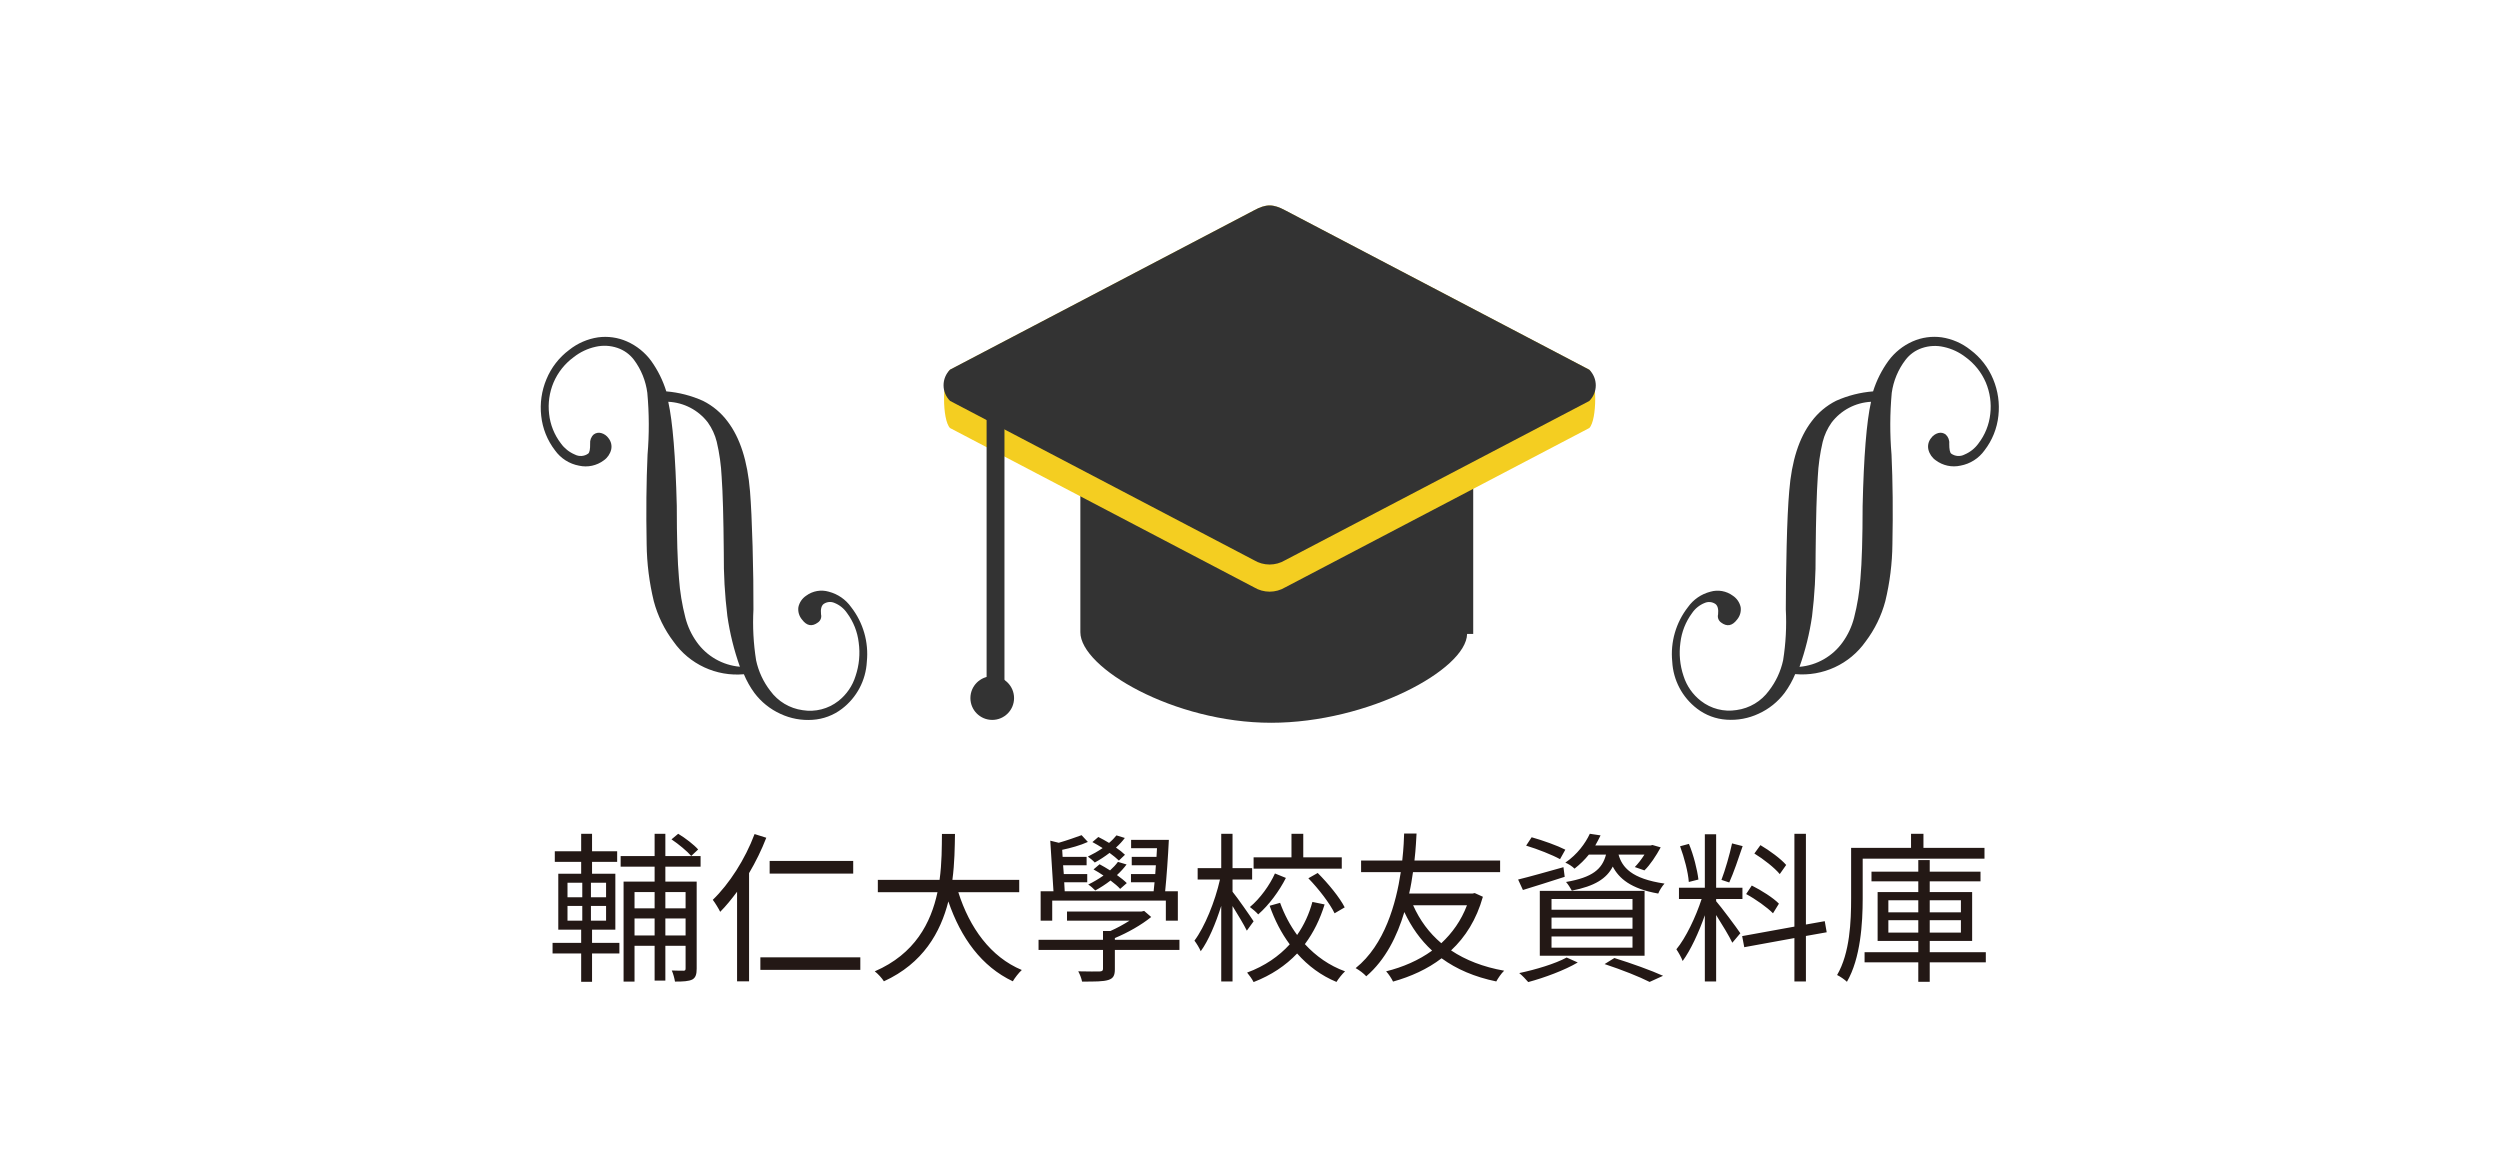
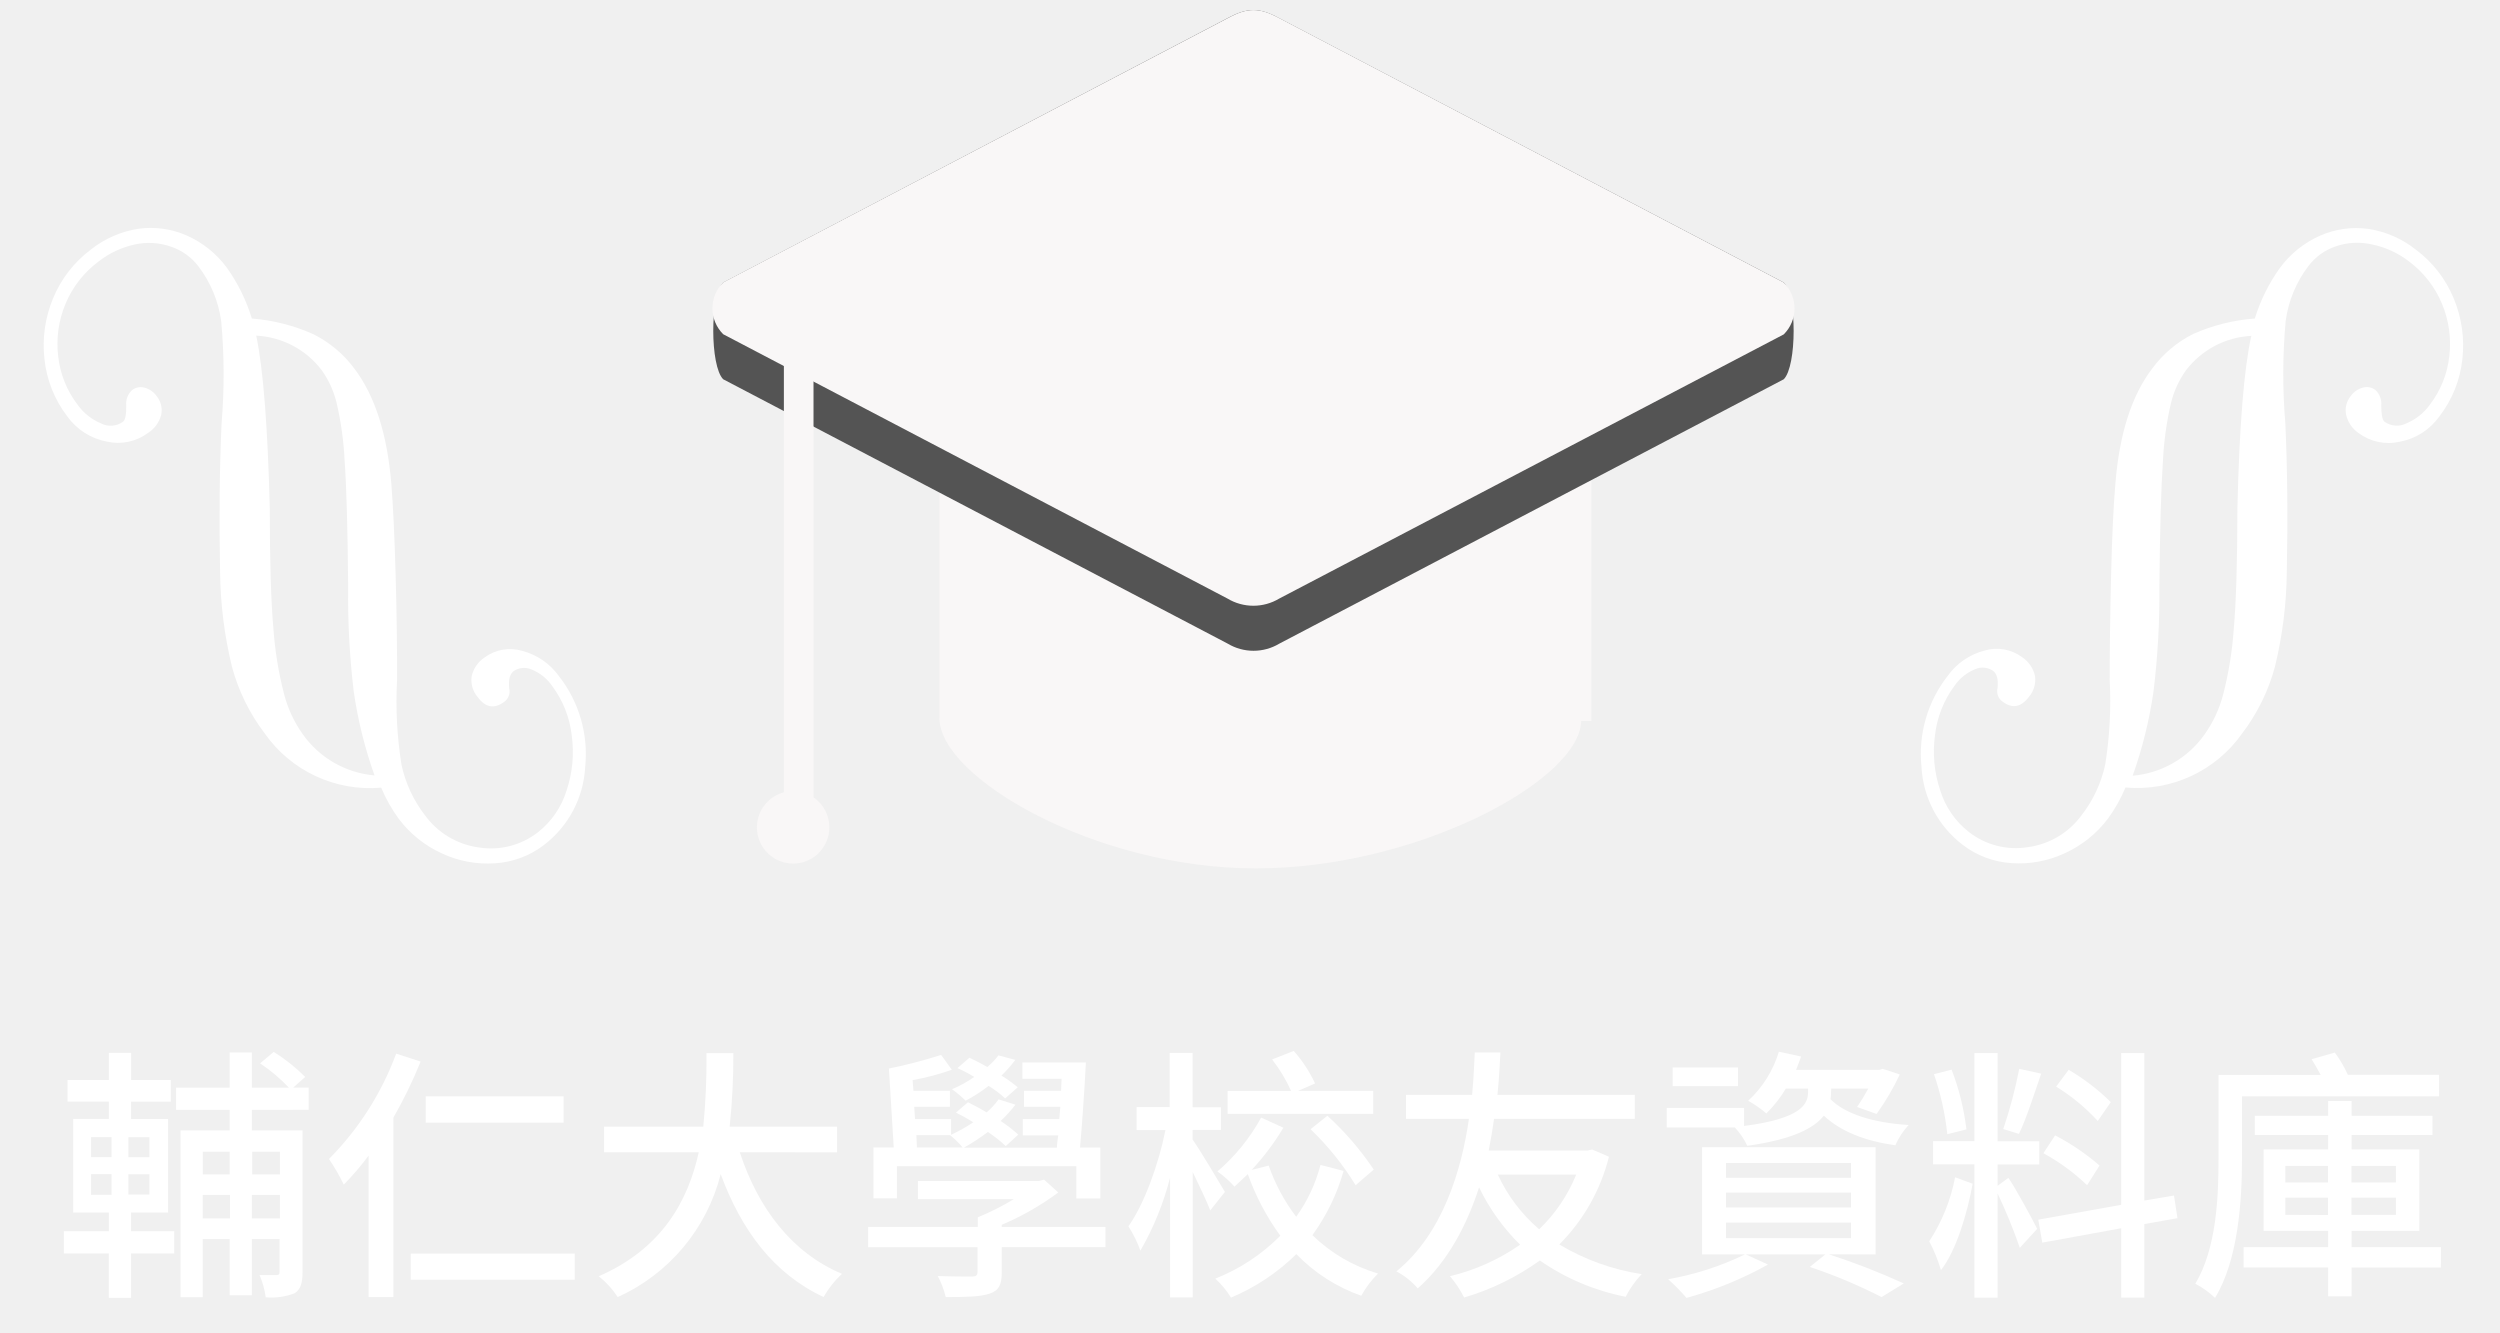
- <svg xmlns="http://www.w3.org/2000/svg" viewBox="0 0 560 260">
-   <defs>
-     <style>.cls-1{fill:#fff;}.cls-2{fill:#333;}.cls-3{fill:#f4ce21;}.cls-4{font-size:36px;fill:#231815;font-family:MS-PGothic, MS PGothic;}</style>
-   </defs>
-   <g id="圖層_1" data-name="圖層 1">
-     <rect class="cls-1" width="560.2" height="260.2" />
-   </g>
-   <g id="圖層_2" data-name="圖層 2">
-     <path class="cls-2" d="M242,102v39.62c0,8,21,20.28,42.73,20.28s43.75-11.9,43.9-19.9H330V102Z" />
-     <path class="cls-3" d="M356,82.82,287.89,47.13c-2.7-1.47-4.29-1.47-7,0L212.81,82.82c-1.79,1.79-1.79,11.27,0,13.06l68.09,35.68a6.78,6.78,0,0,0,7,0L356,95.88C357.77,94.09,357.77,84.6,356,82.82Z" />
-     <path class="cls-2" d="M287.89,125.48a6.78,6.78,0,0,1-7,0L212.81,89.8a4.94,4.94,0,0,1,0-7l68.09-35.68c2.7-1.47,4.28-1.47,7,0L356,82.82a4.94,4.94,0,0,1,0,7Z" />
-     <rect class="cls-2" x="221" y="90" width="4" height="67" />
-     <circle class="cls-2" cx="222.26" cy="156.37" r="4.89" />
-     <path class="cls-2" d="M419.57,87.67A23.78,23.78,0,0,1,423,80.84a13.52,13.52,0,0,1,5.44-4.37,12.06,12.06,0,0,1,6.49-.91,13.6,13.6,0,0,1,6.44,2.81,15.61,15.61,0,0,1,5.1,6.57,16.47,16.47,0,0,1,1.17,8.2,15.3,15.3,0,0,1-3.1,7.73,8.5,8.5,0,0,1-5.38,3.43,6.79,6.79,0,0,1-5.55-1.19,4.13,4.13,0,0,1-1.65-2.4,3,3,0,0,1,.6-2.57A2.92,2.92,0,0,1,434.17,97a1.91,1.91,0,0,1,1.67.33,2.49,2.49,0,0,1,.79,2.07q0,1.86.44,2.21a2.85,2.85,0,0,0,3,.2,7.32,7.32,0,0,0,3.1-2.47,13.13,13.13,0,0,0,2.65-6.61,14,14,0,0,0-1-7.06A13.71,13.71,0,0,0,440.29,80a12.14,12.14,0,0,0-4.88-2.28,8.94,8.94,0,0,0-4.89.25,7.74,7.74,0,0,0-3.7,2.66A15.74,15.74,0,0,0,423.75,88a79.37,79.37,0,0,0-.05,13.84q.42,9.14.2,20.07a56.71,56.71,0,0,1-1.59,12.75,26.06,26.06,0,0,1-4.42,9.05A17.36,17.36,0,0,1,402.12,151a20.38,20.38,0,0,1-2.35,4.18,15.14,15.14,0,0,1-5.86,4.7,14.55,14.55,0,0,1-7.17,1.33,12.08,12.08,0,0,1-6.58-2.46,14.18,14.18,0,0,1-5.58-10.56A17.07,17.07,0,0,1,378.1,136a8.84,8.84,0,0,1,5-3.45,5.76,5.76,0,0,1,5.07.9,4.11,4.11,0,0,1,1.74,2.55,3.55,3.55,0,0,1-.82,2.8q-1.61,2.13-3.58.63a1.71,1.71,0,0,1-.66-1.81q.18-1.74-.6-2.33a2.49,2.49,0,0,0-2.4-.23,6.16,6.16,0,0,0-2.84,2.29,13.75,13.75,0,0,0-2.6,6.6,16.35,16.35,0,0,0,.7,7.47A11.39,11.39,0,0,0,381,157a10.3,10.3,0,0,0,8,2.05,10.76,10.76,0,0,0,7.25-4.34,17,17,0,0,0,3.17-6.82,54.28,54.28,0,0,0,.6-11.39q0-6.31.19-14.19t.58-12.33q.8-10.09,5-15.58a15.51,15.51,0,0,1,5.51-4.63A25.11,25.11,0,0,1,419.57,87.67ZM419.11,90a11.85,11.85,0,0,0-8.83,4.65,12.82,12.82,0,0,0-2,4.34,43.36,43.36,0,0,0-1.1,7.86q-.37,5.23-.48,17a108.21,108.21,0,0,1-.8,14.18,58.8,58.8,0,0,1-2.81,11.34,13.26,13.26,0,0,0,9.69-5.55,16.37,16.37,0,0,0,2.53-5.43,49.06,49.06,0,0,0,1.43-8.83q.48-5.47.49-16.25Q417.61,96.71,419.11,90Z" />
-     <path class="cls-2" d="M157.49,89.8A15.5,15.5,0,0,1,163,94.43q4.17,5.49,5,15.58.36,4.46.58,12.33t.19,14.19a54.07,54.07,0,0,0,.6,11.39,17,17,0,0,0,3.17,6.82,10.77,10.77,0,0,0,7.25,4.34,10.3,10.3,0,0,0,8-2.05,11.38,11.38,0,0,0,3.86-5.62,16.34,16.34,0,0,0,.7-7.47,13.75,13.75,0,0,0-2.6-6.6,6.16,6.16,0,0,0-2.84-2.29,2.49,2.49,0,0,0-2.4.23q-.78.59-.6,2.33a1.71,1.71,0,0,1-.67,1.81q-2,1.5-3.58-.63a3.55,3.55,0,0,1-.82-2.8,4.11,4.11,0,0,1,1.74-2.55,5.77,5.77,0,0,1,5.07-.9,8.84,8.84,0,0,1,5,3.45,17.07,17.07,0,0,1,3.52,12.23,14.19,14.19,0,0,1-5.58,10.56,12.08,12.08,0,0,1-6.58,2.46,14.56,14.56,0,0,1-7.18-1.33,15.15,15.15,0,0,1-5.85-4.7,20.32,20.32,0,0,1-2.35-4.18,17.36,17.36,0,0,1-15.76-7.31,26.06,26.06,0,0,1-4.42-9.05,56.79,56.79,0,0,1-1.6-12.75q-.21-10.94.2-20.07A79.38,79.38,0,0,0,145,88,15.75,15.75,0,0,0,142,80.59a7.74,7.74,0,0,0-3.7-2.66,8.94,8.94,0,0,0-4.89-.25A12.14,12.14,0,0,0,128.51,80,13.7,13.7,0,0,0,124,85.67a14,14,0,0,0-1,7.06,13.13,13.13,0,0,0,2.65,6.61,7.32,7.32,0,0,0,3.1,2.47,2.85,2.85,0,0,0,3-.2q.47-.35.44-2.21a2.5,2.5,0,0,1,.79-2.07,1.91,1.91,0,0,1,1.67-.33,2.92,2.92,0,0,1,1.65,1.15,3,3,0,0,1,.6,2.57,4.14,4.14,0,0,1-1.65,2.4,6.78,6.78,0,0,1-5.55,1.19,8.51,8.51,0,0,1-5.38-3.43,15.31,15.31,0,0,1-3.09-7.73,16.48,16.48,0,0,1,1.17-8.2,15.63,15.63,0,0,1,5.1-6.57,13.6,13.6,0,0,1,6.44-2.81,12.06,12.06,0,0,1,6.49.91,13.53,13.53,0,0,1,5.44,4.37,23.82,23.82,0,0,1,3.38,6.82A25.09,25.09,0,0,1,157.49,89.8Zm-5.89,23.49q0,10.77.49,16.25a49,49,0,0,0,1.44,8.83,16.38,16.38,0,0,0,2.53,5.43,13.26,13.26,0,0,0,9.68,5.55A58.78,58.78,0,0,1,162.93,138a108.22,108.22,0,0,1-.8-14.18q-.1-11.76-.48-17a43.34,43.34,0,0,0-1.1-7.86,12.79,12.79,0,0,0-2-4.34A11.85,11.85,0,0,0,149.69,90Q151.18,96.71,151.6,113.29Z" />
-     <text class="cls-4" transform="translate(122.4 217)">輔仁大學校友資料庫</text>
+ <svg xmlns="http://www.w3.org/2000/svg" width="337.49" height="179.85" viewBox="0 0 337.49 179.85">
+   <g id="06634a1c-f8b7-44b2-b6e9-b777a86f6cd0" data-name="圖層 2">
+     <g>
+       <g>
+         <g>
+           <path d="M126.82,57.32V96.95c0,8,21,20.28,42.73,20.28s43.75-11.9,43.9-19.9h1.37v-40Z" style="fill: #f9f7f7" />
+           <path d="M240.8,38.14,172.7,2.46c-2.7-1.47-4.29-1.47-7,0L97.63,38.14c-1.79,1.79-1.79,11.27,0,13.06l68.09,35.68a6.78,6.78,0,0,0,7,0L240.8,51.2C242.58,49.41,242.58,39.93,240.8,38.14Z" style="fill: #545454" />
+           <path d="M172.7,80.8a6.78,6.78,0,0,1-7,0L97.63,45.12a4.94,4.94,0,0,1,0-7L165.72,2.46c2.7-1.47,4.28-1.47,7,0L240.8,38.14a4.94,4.94,0,0,1,0,7Z" style="fill: #f9f7f7" />
+         </g>
+         <rect x="105.82" y="45.32" width="4" height="67" style="fill: #f9f7f7" />
+         <circle cx="107.07" cy="111.69" r="4.89" style="fill: #f9f7f7" />
+       </g>
+       <path d="M304.39,43a23.78,23.78,0,0,1,3.38-6.82,13.52,13.52,0,0,1,5.44-4.37,12.06,12.06,0,0,1,6.49-.91,13.6,13.6,0,0,1,6.44,2.81,15.61,15.61,0,0,1,5.1,6.57,16.47,16.47,0,0,1,1.17,8.2,15.3,15.3,0,0,1-3.1,7.73,8.5,8.5,0,0,1-5.38,3.43,6.79,6.79,0,0,1-5.55-1.19,4.13,4.13,0,0,1-1.65-2.4,3,3,0,0,1,.6-2.57A2.92,2.92,0,0,1,319,52.32a1.91,1.91,0,0,1,1.67.33,2.49,2.49,0,0,1,.79,2.07q0,1.86.44,2.21a2.85,2.85,0,0,0,3,.2,7.32,7.32,0,0,0,3.1-2.47,13.13,13.13,0,0,0,2.65-6.61,14,14,0,0,0-1-7.06,13.71,13.71,0,0,0-4.47-5.72A12.14,12.14,0,0,0,320.22,33a8.94,8.94,0,0,0-4.89.25,7.74,7.74,0,0,0-3.7,2.66,15.74,15.74,0,0,0-3.07,7.38,79.37,79.37,0,0,0-.05,13.84q.42,9.14.2,20.07A56.71,56.71,0,0,1,307.11,90,26.06,26.06,0,0,1,302.69,99a17.36,17.36,0,0,1-15.76,7.31,20.38,20.38,0,0,1-2.35,4.18,15.14,15.14,0,0,1-5.86,4.7,14.55,14.55,0,0,1-7.17,1.33,12.08,12.08,0,0,1-6.58-2.46,14.18,14.18,0,0,1-5.58-10.56,17.07,17.07,0,0,1,3.52-12.23,8.84,8.84,0,0,1,5-3.45,5.76,5.76,0,0,1,5.07.9,4.11,4.11,0,0,1,1.74,2.55,3.55,3.55,0,0,1-.82,2.8q-1.61,2.13-3.58.63a1.71,1.71,0,0,1-.66-1.81q.18-1.74-.6-2.33a2.49,2.49,0,0,0-2.4-.23,6.16,6.16,0,0,0-2.84,2.29,13.75,13.75,0,0,0-2.6,6.6,16.35,16.35,0,0,0,.7,7.47,11.39,11.39,0,0,0,3.86,5.62,10.3,10.3,0,0,0,8,2.05,10.76,10.76,0,0,0,7.25-4.34,17,17,0,0,0,3.17-6.82,54.28,54.28,0,0,0,.6-11.39q0-6.31.19-14.19t.58-12.33q.8-10.09,5-15.58a15.51,15.51,0,0,1,5.51-4.63A25.11,25.11,0,0,1,304.39,43Zm-.47,2.34A11.85,11.85,0,0,0,295.09,50a12.82,12.82,0,0,0-2,4.34,43.36,43.36,0,0,0-1.1,7.86q-.37,5.23-.48,17a108.21,108.21,0,0,1-.8,14.18,58.8,58.8,0,0,1-2.81,11.34,13.26,13.26,0,0,0,9.69-5.55,16.37,16.37,0,0,0,2.53-5.43,49.06,49.06,0,0,0,1.43-8.83q.48-5.47.49-16.25Q302.43,52,303.92,45.33Z" style="fill: #fff" />
+       <path d="M42.31,45.12a15.5,15.5,0,0,1,5.52,4.63q4.17,5.49,5,15.58.36,4.46.58,12.33t.19,14.19a54.07,54.07,0,0,0,.6,11.39,17,17,0,0,0,3.17,6.82,10.77,10.77,0,0,0,7.25,4.34,10.3,10.3,0,0,0,8-2.05,11.38,11.38,0,0,0,3.86-5.62,16.34,16.34,0,0,0,.7-7.47,13.75,13.75,0,0,0-2.6-6.6,6.16,6.16,0,0,0-2.84-2.29,2.49,2.49,0,0,0-2.4.23q-.78.59-.6,2.33a1.71,1.71,0,0,1-.67,1.81q-2,1.5-3.58-.63a3.55,3.55,0,0,1-.82-2.8,4.11,4.11,0,0,1,1.74-2.55,5.77,5.77,0,0,1,5.07-.9,8.84,8.84,0,0,1,5,3.45A17.07,17.07,0,0,1,79,103.52a14.19,14.19,0,0,1-5.58,10.56,12.08,12.08,0,0,1-6.58,2.46,14.56,14.56,0,0,1-7.18-1.33,15.15,15.15,0,0,1-5.85-4.7,20.32,20.32,0,0,1-2.35-4.18A17.36,17.36,0,0,1,35.73,99,26.06,26.06,0,0,1,31.31,90a56.79,56.79,0,0,1-1.6-12.75q-.21-10.94.2-20.07a79.38,79.38,0,0,0-.05-13.84,15.75,15.75,0,0,0-3.07-7.38,7.74,7.74,0,0,0-3.7-2.66A8.94,8.94,0,0,0,18.21,33a12.14,12.14,0,0,0-4.88,2.28A13.7,13.7,0,0,0,8.85,41a14,14,0,0,0-1,7.06,13.13,13.13,0,0,0,2.65,6.61,7.32,7.32,0,0,0,3.1,2.47,2.85,2.85,0,0,0,3-.2q.47-.35.44-2.21a2.5,2.5,0,0,1,.79-2.07,1.91,1.91,0,0,1,1.67-.33,2.92,2.92,0,0,1,1.65,1.15,3,3,0,0,1,.6,2.57A4.14,4.14,0,0,1,20,58.43a6.78,6.78,0,0,1-5.55,1.19,8.51,8.51,0,0,1-5.38-3.43A15.31,15.31,0,0,1,6,48.46a16.48,16.48,0,0,1,1.17-8.2,15.63,15.63,0,0,1,5.1-6.57,13.6,13.6,0,0,1,6.44-2.81,12.06,12.06,0,0,1,6.49.91,13.53,13.53,0,0,1,5.44,4.37A23.82,23.82,0,0,1,34,43,25.09,25.09,0,0,1,42.31,45.12ZM36.42,68.62q0,10.77.49,16.25a49,49,0,0,0,1.44,8.83,16.38,16.38,0,0,0,2.53,5.43,13.26,13.26,0,0,0,9.68,5.55,58.78,58.78,0,0,1-2.81-11.34A108.22,108.22,0,0,1,47,79.16q-.1-11.76-.48-17a43.34,43.34,0,0,0-1.1-7.86,12.79,12.79,0,0,0-2-4.34,11.85,11.85,0,0,0-8.83-4.65Q36,52,36.42,68.62Z" style="fill: #fff" />
+     </g>
+     <g>
+       <path d="M17.69,166.21h5.83v3H17.69v6h-3v-6H8.62v-3H14.7v-2.52H9.88V151.05H14.7v-2.34H9.12V145.8H14.7v-3.67h3v3.67h5.36v2.92H17.69v2.34h5v12.63h-5Zm-5.4-10h2.77v-2.7H12.29Zm0,5.08h2.77V158.5H12.29Zm7.88-7.77H17.33v2.7h2.84Zm0,5H17.33v2.74h2.84ZM34,149.83v2.77h6.84v19.11c0,1.44-.22,2.34-1.08,2.88a8.73,8.73,0,0,1-3.89.54,11.45,11.45,0,0,0-.83-3c1,0,1.94,0,2.27,0s.43-.11.43-.47v-4.39H34v7.59H31v-7.59H27.37v7.85h-3V152.6H31v-2.77H23.77v-3H31v-4.75h3v4.75h5a22.73,22.73,0,0,0-3.89-3.28l1.84-1.55a24,24,0,0,1,4.25,3.38l-1.62,1.44h2.09v3Zm-6.62,5.65v3.06H31v-3.06Zm3.67,9v-3.17H27.37v3.17Zm3-9v3.06h3.74v-3.06Zm3.74,9v-3.17H34v3.17Z" style="fill: #fff" />
+       <path d="M56.78,143.31a61,61,0,0,1-3.67,7.56V175.1H49.76V156a37.44,37.44,0,0,1-3.35,3.92,26.77,26.77,0,0,0-2-3.46,39.76,39.76,0,0,0,9.07-14.22Zm20.81,25.92v3.53H55.45v-3.53Zm-1.51-17.67H57.47V148H76.08Z" style="fill: #fff" />
+       <path d="M99.87,155.55c2.45,7.49,7,13.57,13.79,16.41a13.25,13.25,0,0,0-2.48,3.13c-6.73-3.13-11.09-9-13.89-16.59A24.9,24.9,0,0,1,83.39,175.1a11.67,11.67,0,0,0-2.56-2.81c8.57-3.74,12.06-10.22,13.5-16.74H81.55V152.1H94.94a90.26,90.26,0,0,0,.43-9.93H99a90.67,90.67,0,0,1-.5,9.93H113v3.46Z" style="fill: #fff" />
+       <path d="M149.23,168.36h-14v3.46c0,1.58-.36,2.38-1.62,2.81s-3.13.47-5.94.47a11.87,11.87,0,0,0-1.08-2.84c2,.07,4.07.07,4.61.07s.76-.14.76-.61v-3.35H117.19v-2.74H132v-1.3a34.1,34.1,0,0,0,4.86-2.45H123.92v-2.45h16.31l.72-.18,1.91,1.73a37,37,0,0,1-7.63,4.36v.29h14Zm-28.15-6.59h-3.17V154.9h2.74L120,144.25a67.33,67.33,0,0,0,7.05-1.84l1.44,2a32.45,32.45,0,0,1-5.29,1.4l.11,1.44h4.93v2.16h-4.82l.11,1.66h4.86v2.12a20.78,20.78,0,0,0,3-1.69,25.38,25.38,0,0,0-2.34-1.3l1.62-1.4c.79.4,1.69.86,2.52,1.37a10.48,10.48,0,0,0,1.62-1.76l2.27.72a18.42,18.42,0,0,1-2,2.2,18.33,18.33,0,0,1,2.38,1.84l-1.69,1.55a17.08,17.08,0,0,0-2.41-1.91,27.74,27.74,0,0,1-3.24,2.12h12.56c0-.54.11-1.08.18-1.66h-4.79v-2.2H143l.14-1.66h-4.9v-2.16h5l.07-1.62h-5.29v-2.2h8.57c-.18,3.64-.5,8.24-.79,11.48h2.74v6.88H145.3v-4.36H121.08Zm2.7-6.87h6.16a10.51,10.51,0,0,0-1.69-1.66h-4.54Zm11.91-6.62a13.75,13.75,0,0,0-2.23-1.69,21.22,21.22,0,0,1-3.1,2,16.48,16.48,0,0,0-1.84-1.55,15.83,15.83,0,0,0,3-1.66,19.57,19.57,0,0,0-2.27-1.19l1.62-1.4c.76.36,1.62.79,2.41,1.26a10.28,10.28,0,0,0,1.51-1.58l2.27.61a16.75,16.75,0,0,1-1.87,2.12,17.49,17.49,0,0,1,2.2,1.58Z" style="fill: #fff" />
+       <path d="M163.38,163.4c-.47-1.22-1.48-3.35-2.37-5.18v16.92h-3.06V159a39.13,39.13,0,0,1-4,9.83,16.31,16.31,0,0,0-1.62-3.28c2.09-2.92,4.07-8.31,5-13h-3.89v-3.1h4.46v-7.31H161v7.34h3.82v3.06H161v1.3c.9,1.26,3.71,5.94,4.36,7.06Zm18-5.33a27.4,27.4,0,0,1-4.21,8.67,21.17,21.17,0,0,0,8.86,5.18,13.35,13.35,0,0,0-2.27,3A22.61,22.61,0,0,1,175,169.3a28,28,0,0,1-8.82,5.87,11.82,11.82,0,0,0-2.12-2.56,25.61,25.61,0,0,0,8.78-5.79,32.66,32.66,0,0,1-4.39-8.32l-1.8,1.69a14,14,0,0,0-2.3-2.05,26,26,0,0,0,5.9-7.27l3,1.37a33.61,33.61,0,0,1-4.28,5.69l2.3-.58a25,25,0,0,0,3.71,6.91,21,21,0,0,0,3.28-7Zm4-7.7H165.72v-3.1h8.57a20.51,20.51,0,0,0-2.56-4.25l2.92-1.15a18.32,18.32,0,0,1,2.88,4.39l-2.3,1h10.15Zm-6.19.25a39.81,39.81,0,0,1,6.26,7.27L183,160a37.57,37.57,0,0,0-6.08-7.56Z" style="fill: #fff" />
+       <path d="M217.2,156.16A25.61,25.61,0,0,1,210.5,168a30.57,30.57,0,0,0,11.12,4,13.06,13.06,0,0,0-2.16,3.06,30.59,30.59,0,0,1-11.59-4.9,33.71,33.71,0,0,1-10.22,5,14.27,14.27,0,0,0-1.91-2.88,27.88,27.88,0,0,0,9.47-4.25,27.76,27.76,0,0,1-5.54-7.74c-1.62,5-4.17,10-8.28,13.64a9.89,9.89,0,0,0-2.88-2.3c6.33-5.15,8.82-13.86,9.79-20.59h-8.5v-3.24h8.93c.25-2.63.29-4.68.36-5.72h3.46c-.07,1.22-.14,3.2-.4,5.72h18.54v3.24h-19c-.18,1.33-.43,2.81-.72,4.28h13.32l.65-.14Zm-15,2.41a21.65,21.65,0,0,0,5.58,7.38,21.36,21.36,0,0,0,5-7.38Z" style="fill: #fff" />
+       <path d="M247.18,147.52a3.85,3.85,0,0,1-.07.86c1.94,2,5.79,3.2,10.55,3.49a9.76,9.76,0,0,0-1.8,2.74c-4.1-.58-7.38-1.87-9.65-4-1.3,1.66-4.14,3.2-10.33,4.07a9.48,9.48,0,0,0-1.69-2.48H225v-2.63h10.44V152c7.81-1,8.64-3,8.64-4.57v-.47h-3a16.88,16.88,0,0,1-2.63,3.35A14.62,14.62,0,0,0,236,148.6a14.86,14.86,0,0,0,4.14-6.62l3,.65c-.22.61-.43,1.19-.68,1.8h11.23l.47-.14,2.3.76a33,33,0,0,1-3.13,5.33l-2.63-.94a27.91,27.91,0,0,0,1.51-2.48h-5Zm-.29,21.81A93.36,93.36,0,0,1,257,173.26l-3,1.84a70.25,70.25,0,0,0-9.68-4.07l2.09-1.69H235.67l3,1.37a49.4,49.4,0,0,1-11,4.5,27.07,27.07,0,0,0-2.48-2.52,39,39,0,0,0,10.37-3.35h-5.79V154.87H253.2v14.47Zm-12.27-22.71H225.8V144.1h8.82ZM233,159h16.88V157H233Zm0,4h16.88v-2H233Zm0,4.14h16.88v-2.09H233Z" style="fill: #fff" />
+       <path d="M266.3,159.8c-.72,4-2.23,9.07-4.28,11.66a21,21,0,0,0-1.58-3.89,24.07,24.07,0,0,0,3.49-8.64Zm4.82-.79c.76,1,3.35,5.76,3.89,6.88l-2.34,2.56a75.22,75.22,0,0,0-3-7.34v14.07h-3.13v-18h-5.58v-3.13h5.58V142.16h3.13v11.91h5.62v3.13h-5.62v2.88Zm-8.24-5.9a37.29,37.29,0,0,0-1.8-8.1l2.38-.61a33.68,33.68,0,0,1,2,8.06Zm12.67-8.17c-.94,2.74-2,6.08-3,8.13l-2.12-.65a62.72,62.72,0,0,0,2.16-8.13Zm13.93,20.3v9.93h-3.13v-9.36l-10.65,1.94-.54-3.1,11.19-2V142.16h3.13v19.91l4-.68.47,3.06ZM281.75,160a27.51,27.51,0,0,0-5.9-4.32l1.58-2.41a31.2,31.2,0,0,1,6,4.07Zm1.44-8.67a26,26,0,0,0-5.62-4.64l1.69-2.27a29,29,0,0,1,5.69,4.36Z" style="fill: #fff" />
+       <path d="M302.66,148v8.46c0,5.58-.5,13.61-3.64,18.75a11.62,11.62,0,0,0-2.66-1.91c2.88-4.82,3.13-11.77,3.13-16.85V145.11h13.79c-.4-.76-.83-1.48-1.22-2.12l3.13-.9a16.15,16.15,0,0,1,1.76,3h12.31V148Zm26.85,23.11H317.46V175h-3.17V171.1H302.88v-2.74h11.41v-2.2h-8.71v-11h8.71v-1.94h-9.9v-2.59h9.9v-2h3.17v2h10.91v2.59H317.46v1.94h9.14v11h-9.14v2.2h12.06Zm-21-11.48h5.76v-2.23h-5.76Zm5.76,4.39v-2.34h-5.76V164Zm3.17-6.62v2.23h6v-2.23Zm6,4.28h-6V164h6Z" style="fill: #fff" />
+     </g>
  </g>
</svg>
